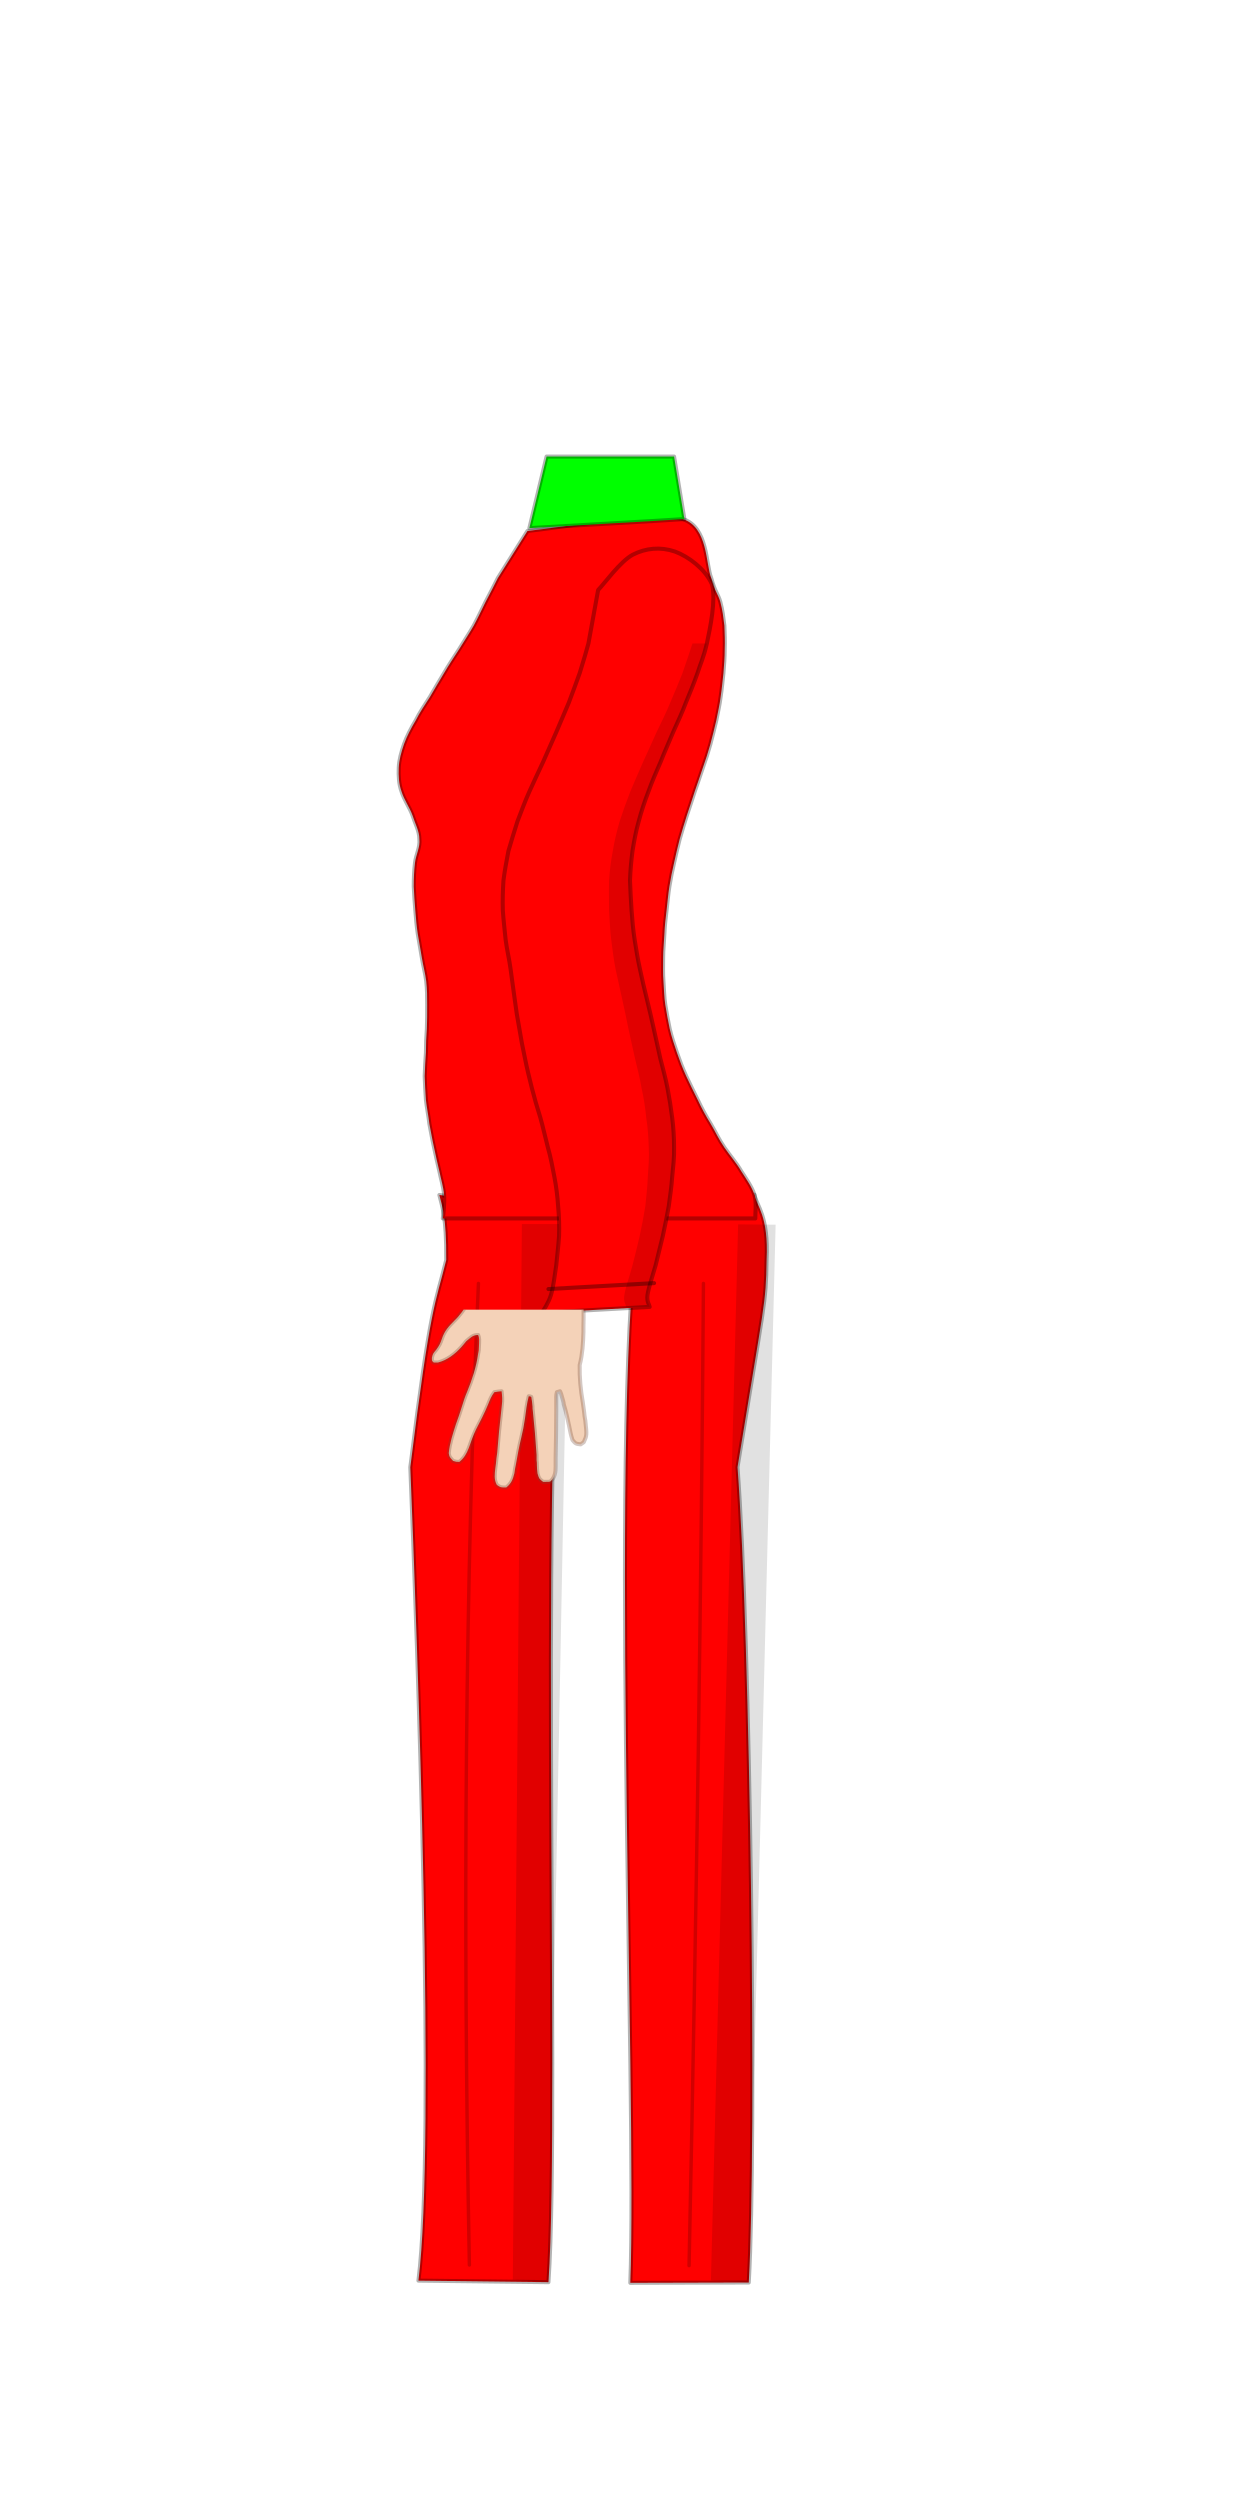
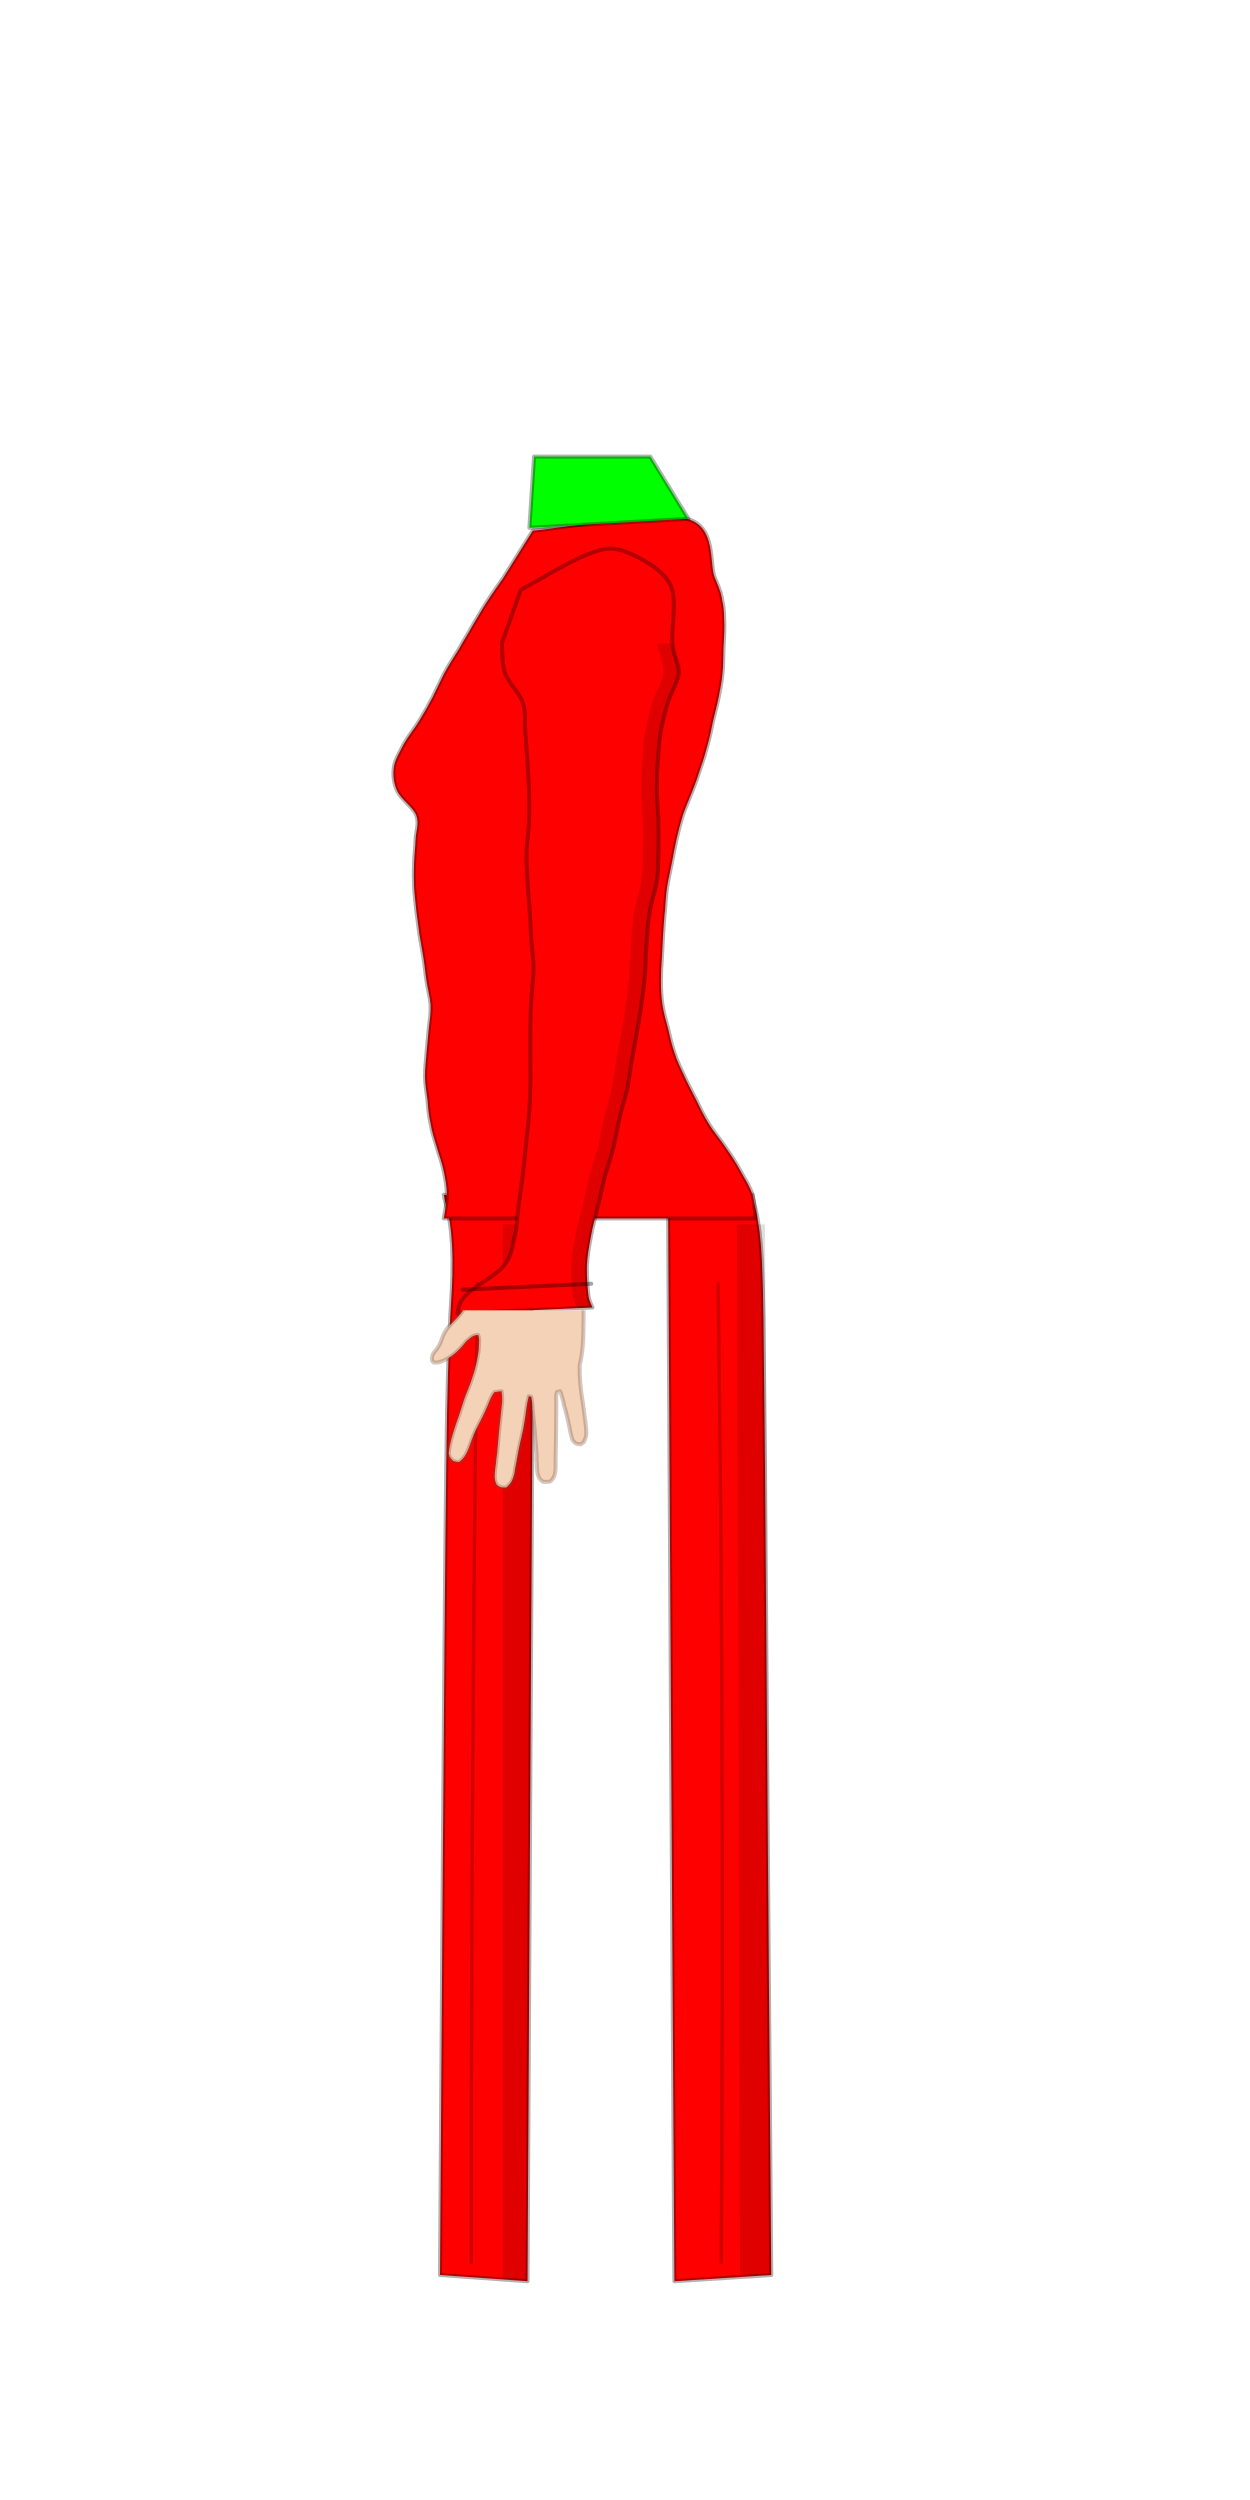
<svg xmlns="http://www.w3.org/2000/svg" viewBox="0 0 400 800">
  <g id="ao_dai_nu_trai" stroke="#000" stroke-opacity="0.3" stroke-width="1.3" stroke-linejoin="round" stroke-linecap="round">
-     <path id="ta_sau" d="M 205.0 387.9 C 194.6 442.3 204.0 672.4 201.7 730.5 L 239.6 730.4 C 242.2 685.4 240.1 524.1 236.0 469.5 C 244.6 416.5 245.1 417.5 245.3 403.2 C 246.0 389.0 242.1 385.9 241.4 382.3 Z" fill="#FF0000" />
-     <path id="ta_truoc" d="M 140.6 382.4 C 141.4 385.9 142.9 389.0 142.8 403.2 C 139.3 417.5 137.9 416.5 131.3 469.5 C 133.5 524.0 139.5 685.3 133.9 729.8 L 175.5 730.3 C 179.5 672.4 171.5 442.3 182.0 387.9 Z" fill="#FF0000" />
-     <path id="than_ao" d="M 168.8 169.9 C 176.6 169.2 209.5 163.6 218.5 166.1 C 226.6 168.7 225.8 180.6 227.6 185.0 C 228.8 189.5 229.8 190.1 230.5 192.6 C 231.2 195.2 231.5 197.7 231.8 200.2 C 231.9 202.8 232.0 205.2 231.9 207.8 C 231.9 210.4 231.7 212.8 231.5 215.4 C 231.2 217.9 231.0 220.4 230.6 223.0 C 230.3 225.5 229.7 228.0 229.2 230.6 C 228.6 233.1 228.0 235.6 227.3 238.2 C 226.6 240.7 225.8 243.2 224.9 245.7 C 224.0 248.3 223.2 250.8 222.3 253.3 C 221.5 255.9 220.6 258.4 219.8 260.9 C 219.0 263.5 218.2 265.9 217.5 268.5 C 216.8 271.1 216.3 273.5 215.7 276.1 C 215.1 278.7 214.6 281.1 214.2 283.7 C 213.8 286.2 213.6 288.7 213.3 291.3 C 213.0 293.8 212.7 296.3 212.6 298.9 C 212.5 301.4 212.2 303.9 212.2 306.5 C 212.2 309.0 212.1 311.5 212.3 314.0 C 212.5 316.6 212.5 319.1 212.9 321.6 C 213.3 324.2 213.8 326.7 214.3 329.2 C 214.9 331.8 215.7 334.2 216.6 336.8 C 217.5 339.4 218.4 341.8 219.6 344.4 C 220.8 347.0 222.0 349.4 223.3 352.0 C 224.5 354.6 225.8 357.0 227.4 359.6 C 228.9 362.1 230.0 364.6 231.8 367.2 C 233.5 369.7 235.7 372.2 237.2 374.8 C 238.8 377.3 240.6 379.8 241.4 382.3 C 242.2 384.9 241.6 388.7 241.7 389.9 L 141.7 389.9 C 141.9 388.7 142.3 384.9 142.1 382.3 C 141.9 379.8 141.1 377.3 140.6 374.8 C 140.0 372.2 139.4 369.7 138.9 367.2 C 138.3 364.6 137.9 362.1 137.4 359.6 C 137.1 357.0 136.6 354.6 136.3 352.0 C 136.1 349.4 136.0 347.0 135.9 344.4 C 136.0 341.8 136.1 339.4 136.3 336.8 C 136.3 334.2 136.4 331.8 136.6 329.2 C 136.7 326.7 136.7 324.2 136.7 321.6 C 136.7 319.1 136.7 316.6 136.4 314.0 C 136.1 311.5 135.4 309.0 135.0 306.5 C 134.6 303.9 134.1 301.4 133.7 298.9 C 133.3 296.3 133.1 293.8 132.9 291.3 C 132.7 288.7 132.5 286.2 132.4 283.7 C 132.4 281.1 132.5 278.7 132.8 276.1 C 133.1 273.5 134.5 271.1 134.2 268.5 C 134.2 265.9 132.8 263.5 132.0 260.9 C 131.1 258.4 129.3 255.9 128.5 253.3 C 127.6 250.8 127.5 248.3 127.6 245.7 C 127.7 243.2 128.4 240.7 129.3 238.1 C 130.2 235.6 131.5 233.1 133.0 230.6 C 134.3 228.0 136.0 225.5 137.6 223.0 C 139.1 220.4 140.6 217.9 142.1 215.4 C 143.6 212.8 145.3 210.3 146.9 207.8 C 148.5 205.2 150.1 202.8 151.6 200.2 C 153.0 197.6 154.1 195.2 155.4 192.6 C 156.7 190.1 158.7 186.3 159.3 185.0 Z" fill="#FF0000" />
-     <path id="bong_than" d="M 236.2 391.8 L 227.5 729.7 L 239.6 730.4 L 248.2 391.9 Z M 167.0 391.7 L 164.1 729.5 L 175.5 730.3 L 182.0 391.7 Z" fill="#000" fill-opacity="0.12" stroke="none" />
-     <path id="nep_ta" d="M 153.1 410.7 Q 146.9 553.3 150.2 724.8 M 225.1 410.7 Q 224.1 553.3 220.5 725.0" fill="none" stroke="#000" stroke-opacity="0.18" stroke-width="1.1" />
-     <path id="co_ao" d="M 174.9 146.1 C 184.0 146.1 211.2 146.1 215.7 146.1 L 219.0 166.1 C 211.8 166.6 177.5 168.5 169.4 169.0 Z" fill="#00FF00" />
-     <path id="tay_ao" d="M 191.4 188.8 C 193.3 186.9 198.5 179.6 202.5 177.5 C 206.6 175.4 211.3 174.9 216.0 176.5 C 220.3 178.1 225.6 182.0 227.8 186.9 C 229.2 191.9 227.2 201.1 226.2 205.9 C 225.1 210.6 224.2 212.2 223.2 215.4 C 222.1 218.5 220.8 221.7 219.5 224.8 C 218.3 228.0 216.8 231.2 215.4 234.3 C 214.1 237.5 212.6 240.7 211.4 243.8 C 210.0 247.0 208.6 250.2 207.5 253.3 C 206.3 256.4 205.2 259.7 204.4 262.8 C 203.5 265.9 202.9 269.2 202.4 272.3 C 202.0 275.4 201.7 278.6 201.6 281.8 C 201.7 284.9 201.9 288.1 202.1 291.3 C 202.3 294.4 202.6 297.6 203.1 300.8 C 203.6 303.9 204.1 307.1 204.8 310.2 C 205.5 313.4 206.2 316.6 207.0 319.7 C 207.8 322.9 208.5 326.1 209.2 329.2 C 209.9 332.3 210.6 335.6 211.3 338.7 C 212.1 341.8 213.0 345.1 213.6 348.2 C 214.2 351.3 214.7 354.5 215.1 357.7 C 215.5 360.8 215.7 364.0 215.7 367.1 C 215.8 370.3 215.4 373.5 215.1 376.6 C 214.9 379.7 214.4 382.9 214.0 386.0 C 213.4 389.2 212.8 392.4 212.1 395.5 C 211.3 398.6 210.6 401.8 209.8 404.9 C 208.9 408.0 207.5 412.2 207.2 414.4 C 206.9 416.6 207.8 417.5 207.9 418.2 L 173.4 420.1 C 174.0 419.1 175.5 417.0 176.3 414.4 C 177.1 411.8 177.5 408.1 178.0 404.9 C 178.3 401.8 178.7 398.6 178.9 395.5 C 179.0 392.4 178.9 389.2 178.6 386.0 C 178.4 382.9 178.0 379.7 177.4 376.6 C 176.8 373.5 176.2 370.2 175.3 367.1 C 174.5 364.0 173.8 360.8 172.9 357.6 C 171.9 354.5 171.0 351.3 170.2 348.2 C 169.4 345.0 168.6 341.8 168.0 338.7 C 167.3 335.6 166.7 332.3 166.2 329.2 C 165.6 326.1 165.1 322.9 164.7 319.7 C 164.3 316.6 163.8 313.4 163.4 310.2 C 163.0 307.1 162.2 303.9 161.8 300.7 C 161.5 297.6 161.1 294.4 160.9 291.3 C 160.8 288.1 160.9 284.9 161.1 281.8 C 161.5 278.6 162.1 275.4 162.7 272.3 C 163.6 269.2 164.6 265.9 165.6 262.8 C 166.8 259.7 168.0 256.4 169.4 253.3 C 170.8 250.2 172.3 247.0 173.8 243.8 C 175.2 240.7 176.6 237.5 178.0 234.3 C 179.3 231.2 180.7 228.0 182.0 224.9 C 183.2 221.7 184.4 218.5 185.5 215.4 C 186.5 212.2 187.9 207.5 188.3 205.9 Z" fill="#FF0000" />
-     <path id="bong_tay" d="M 221.6 205.9 C 221.1 207.5 219.5 212.2 218.4 215.4 C 217.2 218.5 215.8 221.7 214.5 224.8 C 213.2 228.0 211.6 231.2 210.1 234.3 C 208.7 237.5 207.2 240.7 205.8 243.8 C 204.4 247.0 203.0 250.2 201.7 253.3 C 200.5 256.4 199.3 259.7 198.3 262.8 C 197.4 265.9 196.6 269.2 196.1 272.3 C 195.5 275.4 195.1 278.6 194.9 281.8 C 194.8 284.9 194.9 288.1 194.9 291.3 C 195.1 294.4 195.2 297.6 195.6 300.8 C 196.0 303.9 196.4 307.1 197.0 310.2 C 197.7 313.4 198.4 316.6 199.1 319.7 C 199.8 322.9 200.5 326.1 201.1 329.2 C 201.8 332.3 202.5 335.6 203.2 338.7 C 203.9 341.8 204.8 345.0 205.3 348.2 C 206.0 351.3 206.5 354.5 206.8 357.7 C 207.3 360.8 207.5 364.0 207.6 367.1 C 207.8 370.2 207.5 373.5 207.3 376.6 C 207.2 379.7 206.8 382.9 206.5 386.0 C 206.0 389.1 205.4 392.3 204.7 395.5 C 204.0 398.6 203.2 401.8 202.4 404.9 C 201.6 408.0 200.1 412.2 199.8 414.4 C 199.4 416.5 200.3 417.5 200.4 418.2 L 207.9 418.2 C 207.8 417.5 206.9 416.6 207.2 414.4 C 207.5 412.2 208.9 408.0 209.8 404.9 C 210.6 401.8 211.3 398.6 212.1 395.5 C 212.8 392.4 213.4 389.2 214.0 386.0 C 214.4 382.9 214.9 379.7 215.1 376.6 C 215.4 373.5 215.8 370.3 215.7 367.1 C 215.7 364.0 215.5 360.8 215.1 357.7 C 214.7 354.5 214.2 351.3 213.6 348.2 C 213.0 345.1 212.1 341.8 211.3 338.7 C 210.6 335.6 209.9 332.3 209.2 329.2 C 208.5 326.1 207.8 322.9 207.0 319.7 C 206.2 316.6 205.5 313.4 204.8 310.2 C 204.1 307.1 203.6 303.9 203.1 300.8 C 202.6 297.6 202.3 294.4 202.1 291.3 C 201.9 288.1 201.7 284.9 201.6 281.8 C 201.7 278.6 202.0 275.4 202.4 272.3 C 202.9 269.2 203.5 265.9 204.4 262.8 C 205.2 259.7 206.3 256.4 207.5 253.3 C 208.6 250.2 210.0 247.0 211.4 243.8 C 212.6 240.7 214.1 237.5 215.4 234.3 C 216.8 231.2 218.3 228.0 219.5 224.8 C 220.8 221.7 222.1 218.5 223.2 215.4 C 224.2 212.2 225.7 207.5 226.2 205.9 Z" fill="#000" fill-opacity="0.12" stroke="none" />
-     <path id="vien_co_tay" d="M 175.5 412.5 L 209.3 410.6" fill="none" stroke-opacity="0.35" />
-     <clipPath id="ban_tay_cat">
-       <rect x="0" y="419.1" width="400" height="380.9" />
+     <path id="ta_sau" d="M 213.8 388.0 C 214.1 442.2 215.4 672.5 215.8 730.0 L 246.8 728.0 C 246.4 684.9 245.2 524.0 244.8 469.5 C 244.2 416.5 244.4 417.4 243.8 403.2 C 243.1 389.0 241.2 385.9 240.8 382.3 Z" fill="#FF0000" />
+     <path id="ta_truoc" d="M 142.0 382.3 C 142.5 385.9 144.6 389.0 144.8 403.2 C 144.9 417.4 143.4 416.5 142.8 469.5 C 142.1 524.0 141.1 684.9 140.8 728.0 L 168.8 730.0 C 169.1 672.5 170.4 442.2 170.8 388.0 Z" fill="#FF0000" />
+     <path id="than_ao" d="M 170.5 169.8 C 178.7 169.2 210.0 163.5 219.8 166.0 C 229.5 168.6 226.8 180.6 228.8 185.0 C 230.7 189.5 230.8 190.1 231.2 192.6 C 231.8 195.2 231.7 197.6 231.8 200.2 C 231.8 202.8 231.6 205.2 231.5 207.8 C 231.4 210.4 231.5 212.8 231.2 215.4 C 231.0 217.9 230.5 220.4 230.0 223.0 C 229.5 225.5 228.8 228.0 228.2 230.6 C 227.7 233.1 227.2 235.6 226.5 238.1 C 225.8 240.7 225.1 243.2 224.2 245.7 C 223.4 248.3 222.5 250.8 221.5 253.3 C 220.5 255.9 219.3 258.4 218.5 260.9 C 217.7 263.5 217.1 265.9 216.5 268.5 C 215.9 271.1 215.5 273.5 215.0 276.1 C 214.5 278.7 213.9 281.1 213.5 283.7 C 213.1 286.2 213.0 288.7 212.8 291.3 C 212.5 293.8 212.4 296.3 212.2 298.9 C 212.1 301.4 211.9 303.9 211.8 306.5 C 211.6 309.0 211.5 311.5 211.5 314.0 C 211.5 316.6 211.6 319.1 212.0 321.6 C 212.4 324.2 213.1 326.7 213.8 329.2 C 214.4 331.8 214.9 334.2 215.8 336.8 C 216.6 339.4 217.8 341.8 219.0 344.4 C 220.2 347.0 221.5 349.4 222.8 352.0 C 224.0 354.5 225.2 357.0 226.8 359.6 C 228.3 362.1 230.5 364.6 232.2 367.2 C 234.0 369.7 235.6 372.2 237.0 374.8 C 238.4 377.3 240.0 379.8 240.8 382.3 C 241.5 384.9 241.6 388.7 241.8 389.9 L 142.0 389.9 C 142.2 388.7 143.0 384.9 143.0 382.3 C 143.0 379.8 142.5 377.3 142.0 374.8 C 141.5 372.2 140.5 369.7 139.8 367.2 C 139.0 364.6 138.2 362.1 137.8 359.6 C 137.2 357.0 137.0 354.5 136.8 352.0 C 136.5 349.4 136.0 347.0 136.0 344.4 C 136.0 341.8 136.3 339.4 136.5 336.8 C 136.7 334.2 137.0 331.8 137.2 329.2 C 137.5 326.7 137.9 324.2 137.8 321.6 C 137.6 319.1 136.9 316.6 136.5 314.0 C 136.1 311.5 135.9 309.0 135.5 306.5 C 135.1 303.9 134.6 301.4 134.2 298.9 C 133.9 296.3 133.5 293.8 133.2 291.3 C 133.0 288.7 132.6 286.2 132.5 283.7 C 132.4 281.1 132.4 278.7 132.5 276.1 C 132.6 273.5 132.9 271.1 133.0 268.5 C 133.1 265.9 134.2 263.5 133.2 260.9 C 132.3 258.4 128.5 255.9 127.2 253.3 C 126.0 250.8 125.7 248.3 126.0 245.7 C 126.3 243.2 127.9 240.7 129.2 238.1 C 130.6 235.6 132.7 233.1 134.2 230.6 C 135.8 228.0 137.2 225.5 138.5 223.0 C 139.8 220.4 140.9 217.9 142.2 215.4 C 143.6 212.8 145.2 210.4 146.8 207.8 C 148.2 205.2 149.8 202.8 151.2 200.2 C 152.8 197.6 154.1 195.2 155.8 192.6 C 157.4 190.1 160.1 186.3 161.0 185.0 Z" fill="#FF0000" />
+     <path id="bong_than" d="M 235.8 391.8 L 236.8 728.0 L 246.8 728.0 L 244.8 391.8 Z M 160.8 391.8 L 160.8 729.0 L 168.8 730.0 L 170.8 391.8 Z" fill="#000" fill-opacity="0.12" stroke="none" />
+     <path id="nep_ta" d="M 152.8 410.8 Q 150.8 553.3 150.8 724.0 M 229.8 410.8 Q 231.8 553.3 230.8 724.0" fill="none" stroke="#000" stroke-opacity="0.18" stroke-width="1.1" />
+     <path id="co_ao" d="M 170.9 146.1 C 177.1 146.1 201.9 146.1 208.1 146.1 L 220.3 166.0 C 211.9 166.5 177.9 168.4 169.4 168.9 Z" fill="#00FF00" />
+     <path id="tay_ao" d="M 166.6 188.8 C 170.2 186.9 182.4 179.5 188.0 177.4 C 193.6 175.3 195.6 174.9 200.0 176.5 C 204.4 178.1 211.9 182.0 214.4 186.9 C 216.9 191.9 214.7 201.1 215.2 205.9 C 215.6 210.6 217.4 212.2 217.2 215.4 C 216.9 218.5 214.6 221.7 213.7 224.9 C 212.7 228.0 212.0 231.2 211.4 234.4 C 210.9 237.5 210.7 240.7 210.5 243.8 C 210.2 247.0 210.2 250.2 210.2 253.3 C 210.3 256.5 210.6 259.7 210.7 262.8 C 210.8 265.9 210.8 269.2 210.7 272.3 C 210.6 275.4 210.7 278.7 210.2 281.8 C 209.8 284.9 208.5 288.1 208.0 291.3 C 207.4 294.4 207.2 297.6 207.0 300.8 C 206.7 303.9 206.7 307.1 206.5 310.2 C 206.3 313.4 205.9 316.6 205.5 319.7 C 205.1 322.9 204.6 326.1 204.0 329.2 C 203.5 332.4 202.8 335.6 202.3 338.7 C 201.7 341.8 201.4 345.1 200.8 348.2 C 200.1 351.3 199.0 354.5 198.3 357.7 C 197.5 360.8 197.1 364.0 196.3 367.2 C 195.5 370.3 194.4 373.5 193.5 376.7 C 192.7 379.8 192.1 383.0 191.3 386.1 C 190.6 389.3 189.6 392.5 189.1 395.6 C 188.5 398.8 187.9 402.0 187.8 405.1 C 187.7 408.2 188.0 412.4 188.3 414.6 C 188.6 416.8 189.4 417.7 189.6 418.4 L 146.4 420.3 C 146.8 419.3 146.4 417.2 148.9 414.6 C 151.4 412.0 158.5 408.2 161.2 405.1 C 163.8 402.0 163.9 398.8 164.7 395.6 C 165.5 392.5 165.5 389.3 165.9 386.1 C 166.3 383.0 166.8 379.8 167.2 376.7 C 167.6 373.5 167.9 370.3 168.2 367.2 C 168.5 364.0 169.0 360.8 169.2 357.7 C 169.5 354.5 169.6 351.3 169.7 348.2 C 169.8 345.1 169.7 341.8 169.7 338.7 C 169.7 335.6 169.7 332.4 169.7 329.2 C 169.8 326.1 169.8 322.9 170.0 319.7 C 170.2 316.6 170.7 313.4 170.7 310.2 C 170.8 307.1 170.2 303.9 170.0 300.8 C 169.8 297.6 169.7 294.4 169.5 291.3 C 169.3 288.1 168.9 284.9 168.8 281.8 C 168.6 278.7 168.4 275.4 168.5 272.3 C 168.6 269.2 169.2 265.9 169.3 262.8 C 169.4 259.7 169.4 256.5 169.3 253.3 C 169.2 250.2 169.0 247.0 168.8 243.8 C 168.6 240.7 168.3 237.5 168.1 234.4 C 167.8 231.2 168.4 228.0 167.3 224.9 C 166.2 221.7 162.7 218.5 161.6 215.4 C 160.5 212.2 160.8 207.5 160.6 205.9 Z" fill="#FF0000" />
+     <path id="bong_tay" d="M 210.2 205.9 C 210.5 207.5 212.4 212.2 212.2 215.4 C 211.9 218.5 209.6 221.7 208.7 224.9 C 207.7 228.0 207.0 231.2 206.4 234.4 C 205.9 237.5 205.7 240.7 205.5 243.8 C 205.2 247.0 205.2 250.2 205.2 253.3 C 205.3 256.5 205.6 259.7 205.7 262.8 C 205.8 265.9 205.8 269.2 205.7 272.3 C 205.6 275.4 205.7 278.7 205.2 281.8 C 204.8 284.9 203.5 288.1 203.0 291.3 C 202.4 294.4 202.2 297.6 202.0 300.8 C 201.7 303.9 201.7 307.1 201.5 310.2 C 201.3 313.4 200.9 316.6 200.5 319.7 C 200.1 322.9 199.6 326.1 199.0 329.2 C 198.5 332.4 197.8 335.6 197.3 338.7 C 196.7 341.8 196.4 345.1 195.8 348.2 C 195.1 351.3 194.0 354.5 193.3 357.7 C 192.5 360.8 192.1 364.0 191.3 367.2 C 190.5 370.3 189.4 373.5 188.5 376.7 C 187.7 379.8 187.1 383.0 186.3 386.1 C 185.6 389.3 184.6 392.5 184.1 395.6 C 183.5 398.8 182.9 402.0 182.8 405.1 C 182.7 408.2 183.0 412.4 183.3 414.6 C 183.6 416.8 184.4 417.7 184.6 418.4 L 189.6 418.4 C 189.4 417.7 188.6 416.8 188.3 414.6 C 188.0 412.4 187.7 408.2 187.8 405.1 C 187.9 402.0 188.5 398.8 189.1 395.6 C 189.6 392.5 190.6 389.3 191.3 386.1 C 192.1 383.0 192.7 379.8 193.5 376.7 C 194.4 373.5 195.5 370.3 196.3 367.2 C 197.1 364.0 197.5 360.8 198.3 357.7 C 199.0 354.5 200.1 351.3 200.8 348.2 C 201.4 345.1 201.7 341.8 202.3 338.7 C 202.8 335.6 203.5 332.4 204.0 329.2 C 204.6 326.1 205.1 322.9 205.5 319.7 C 205.9 316.6 206.3 313.4 206.5 310.2 C 206.7 307.1 206.7 303.9 207.0 300.8 C 207.2 297.6 207.4 294.4 208.0 291.3 C 208.5 288.1 209.8 284.9 210.2 281.8 C 210.7 278.7 210.6 275.4 210.7 272.3 C 210.8 269.2 210.8 265.9 210.7 262.8 C 210.6 259.7 210.3 256.5 210.2 253.3 C 210.2 250.2 210.2 247.0 210.5 243.8 C 210.7 240.7 210.9 237.5 211.4 234.4 C 212.0 231.2 212.7 228.0 213.7 224.9 C 214.6 221.7 216.9 218.5 217.2 215.4 C 217.4 212.2 215.5 207.5 215.2 205.9 Z" fill="#000" fill-opacity="0.12" stroke="none" />
+     <path id="vien_co_tay" d="M 148.0 412.7 L 189.2 410.8" fill="none" stroke-opacity="0.35" />
+     <clipPath id="cat_tay_ao_dai_nu">
+       <rect x="0" y="419.3" width="400" height="380.7" />
    </clipPath>
-     <g id="ban_tay" clip-path="url(#ban_tay_cat)" stroke="#6E4636" stroke-width="1.3" stroke-linejoin="round">
+     <g id="ban_tay" clip-path="url(#cat_tay_ao_dai_nu)" stroke="#6E4636" stroke-width="1.3" stroke-linejoin="round">
      <path d="M 203.2 184.5 C 205.9 186.7 208.3 189.0 209.0 192.6 C 209.0 193.8 209.0 193.8 208.5 195.2 C 208.6 195.6 208.7 195.9 208.8 196.2 C 210.5 196.0 210.5 196.0 212.2 195.2 C 212.7 195.3 213.1 195.4 213.5 195.5 C 213.6 201.2 213.3 206.6 212.4 212.2 C 212.2 213.8 212.2 213.8 212.2 215.2 C 213.2 215.1 214.1 214.9 215.0 214.8 C 215.4 216.3 214.5 217.3 213.8 218.8 C 212.4 222.2 211.6 225.7 210.8 229.2 C 210.8 229.5 210.8 229.5 210.4 230.8 C 208.9 237.3 208.4 243.8 208.4 250.6 C 208.4 250.7 208.4 250.7 208.4 251.7 C 208.4 253.6 208.5 255.4 208.6 257.3 C 208.8 260.6 208.8 263.9 208.8 267.2 C 208.8 267.8 208.8 268.4 208.8 269.1 C 208.8 285.0 208.8 285.0 205.8 292.0 C 205.2 294.7 204.9 297.1 205.0 299.8 C 205.1 306.2 204.7 312.4 203.7 318.8 C 203.7 319.3 203.6 319.8 203.5 320.4 C 202.7 325.6 201.8 330.9 200.9 336.1 C 200.7 337.7 200.4 339.3 200.1 340.8 C 199.3 345.9 198.3 350.8 197.0 355.7 C 196.5 357.8 196.0 359.9 195.6 362.1 C 195.0 365.6 194.0 368.9 193.0 372.2 C 184.9 399.4 184.9 399.4 186.4 412.8 C 186.8 416.7 186.8 420.6 186.7 424.5 C 186.7 425.1 186.7 425.6 186.7 426.2 C 186.6 429.8 186.4 433.3 185.5 436.8 C 185.4 440.8 185.8 444.8 186.5 448.8 C 186.6 449.8 186.8 450.7 186.9 451.7 C 187.0 452.7 187.1 453.7 187.3 454.6 C 187.8 459.3 187.8 459.3 186.8 461.5 C 186.4 461.8 186.1 462.0 185.8 462.2 C 184.2 462.0 184.2 462.0 183.2 460.8 C 182.7 459.3 182.4 457.8 182.1 456.2 C 181.6 453.9 181.1 451.6 180.4 449.4 C 180.4 449.0 180.3 448.7 180.2 448.3 C 179.5 445.8 179.5 445.8 179.2 445.2 C 178.9 445.3 178.6 445.4 178.2 445.5 C 177.9 446.5 178.0 447.4 178.0 448.4 C 178.0 448.9 178.0 449.4 178.0 449.8 C 178.0 450.3 178.0 450.8 178.0 451.3 C 178.0 456.4 177.9 461.4 177.8 466.5 C 177.8 467.4 177.8 468.4 177.8 469.3 C 177.8 471.1 177.6 472.7 176.2 474.0 C 175.8 474.2 175.8 474.2 173.8 474.2 C 172.5 473.2 172.5 473.2 172.0 471.5 C 171.9 470.6 171.8 469.8 171.8 468.9 C 171.8 468.4 171.8 467.8 171.7 467.3 C 171.7 466.7 171.7 466.2 171.7 465.6 C 171.4 460.9 171.0 456.2 170.5 451.5 C 170.4 451.0 170.4 450.6 170.4 450.1 C 170.3 449.0 170.2 448.0 170.0 447.0 C 169.8 446.9 169.5 446.8 169.2 446.8 C 168.6 449.1 168.3 451.5 168.0 453.9 C 167.7 456.0 167.3 458.1 166.8 460.1 C 166.1 462.9 165.6 465.8 165.1 468.6 C 165.0 469.1 164.9 469.6 164.8 470.1 C 164.7 470.6 164.7 471.1 164.6 471.5 C 164.1 473.5 163.6 474.7 162.0 476.0 C 160.2 476.0 160.2 476.0 159.0 475.2 C 158.0 473.4 158.3 471.7 158.5 469.8 C 158.6 469.3 158.6 468.8 158.7 468.3 C 158.8 467.2 158.9 466.0 159.1 464.9 C 159.3 462.6 159.5 460.3 159.7 458.0 C 160.0 455.2 160.3 452.4 160.6 449.5 C 160.8 448.1 160.7 446.7 160.5 445.2 C 159.4 445.3 159.4 445.3 158.2 445.5 C 157.2 446.8 156.8 447.9 156.2 449.4 C 155.1 452.1 153.7 454.8 152.3 457.5 C 151.4 459.4 150.7 461.4 150.0 463.4 C 149.3 465.2 148.5 466.6 147.0 467.8 C 146.0 467.8 146.0 467.8 145.0 467.5 C 143.8 466.2 143.8 466.2 143.6 465.0 C 143.9 461.8 144.9 458.8 145.9 455.7 C 146.2 454.8 146.6 453.8 146.9 452.9 C 148.7 447.2 148.7 447.2 149.5 445.3 C 151.1 441.4 152.4 437.4 153.0 433.2 C 153.1 432.9 153.1 432.5 153.2 432.1 C 153.4 428.2 153.4 428.2 153.0 427.2 C 151.2 427.2 150.6 428.1 149.2 429.2 C 148.7 429.9 148.1 430.5 147.6 431.1 C 145.6 433.3 143.2 435.2 140.2 436.0 C 139.8 436.0 139.2 436.0 138.8 436.0 C 138.2 435.5 138.2 435.5 138.2 434.5 C 138.5 433.2 138.5 433.2 139.6 431.9 C 140.6 430.5 140.9 429.9 141.4 428.4 C 142.2 425.9 143.6 424.4 145.4 422.6 C 147.2 420.9 148.4 419.0 149.8 417.0 C 151.7 414.3 153.6 412.2 156.3 410.4 C 156.8 410.1 157.2 409.8 157.6 409.5 C 158.3 409.0 159.1 408.5 159.9 408.0 C 163.4 405.6 165.6 403.2 166.8 399.0 C 166.9 398.2 167.0 397.4 167.1 396.6 C 167.2 396.1 167.2 395.6 167.3 395.1 C 167.7 392.3 168.0 389.6 168.3 386.8 C 169.2 379.6 169.2 379.6 169.6 376.8 C 171.2 364.5 172.6 352.0 172.2 339.6 C 171.8 322.5 171.8 322.5 172.8 316.6 C 173.6 311.6 172.8 306.2 172.4 301.2 C 172.2 298.7 172.1 296.1 172.0 293.6 C 171.8 290.7 171.6 287.9 171.2 285.0 C 171.0 281.4 170.9 277.8 170.9 274.2 C 170.9 273.9 170.9 273.9 170.9 272.5 C 170.9 269.3 171.1 266.2 171.6 263.0 C 172.8 254.3 171.3 244.9 170.4 236.3 C 170.1 232.2 169.8 228.2 169.7 224.2 C 169.6 221.1 169.6 221.1 168.5 220.0 C 167.3 219.2 166.0 218.5 164.8 217.8 C 164.4 217.5 164.1 217.2 163.8 217.0 C 163.8 215.8 163.8 215.8 164.5 214.8 C 164.5 212.7 163.9 210.9 163.3 209.0 C 163.0 208.0 163.0 208.0 163.0 206.0 C 164.1 205.0 165.0 204.5 166.3 204.0 C 166.7 203.8 167.1 203.7 167.5 203.5 C 167.8 201.8 167.8 200.2 167.8 198.5 C 167.8 198.2 167.8 197.8 167.8 197.4 C 167.8 194.9 167.8 194.9 167.2 193.8 C 167.3 190.0 169.4 187.9 171.9 185.3 C 180.8 178.6 193.9 178.8 203.2 184.5 Z" fill="#F4D2B8" />
      <path fill="#DEA585" fill-opacity="0.4" stroke="none" d="" />
    </g>
  </g>
</svg>
